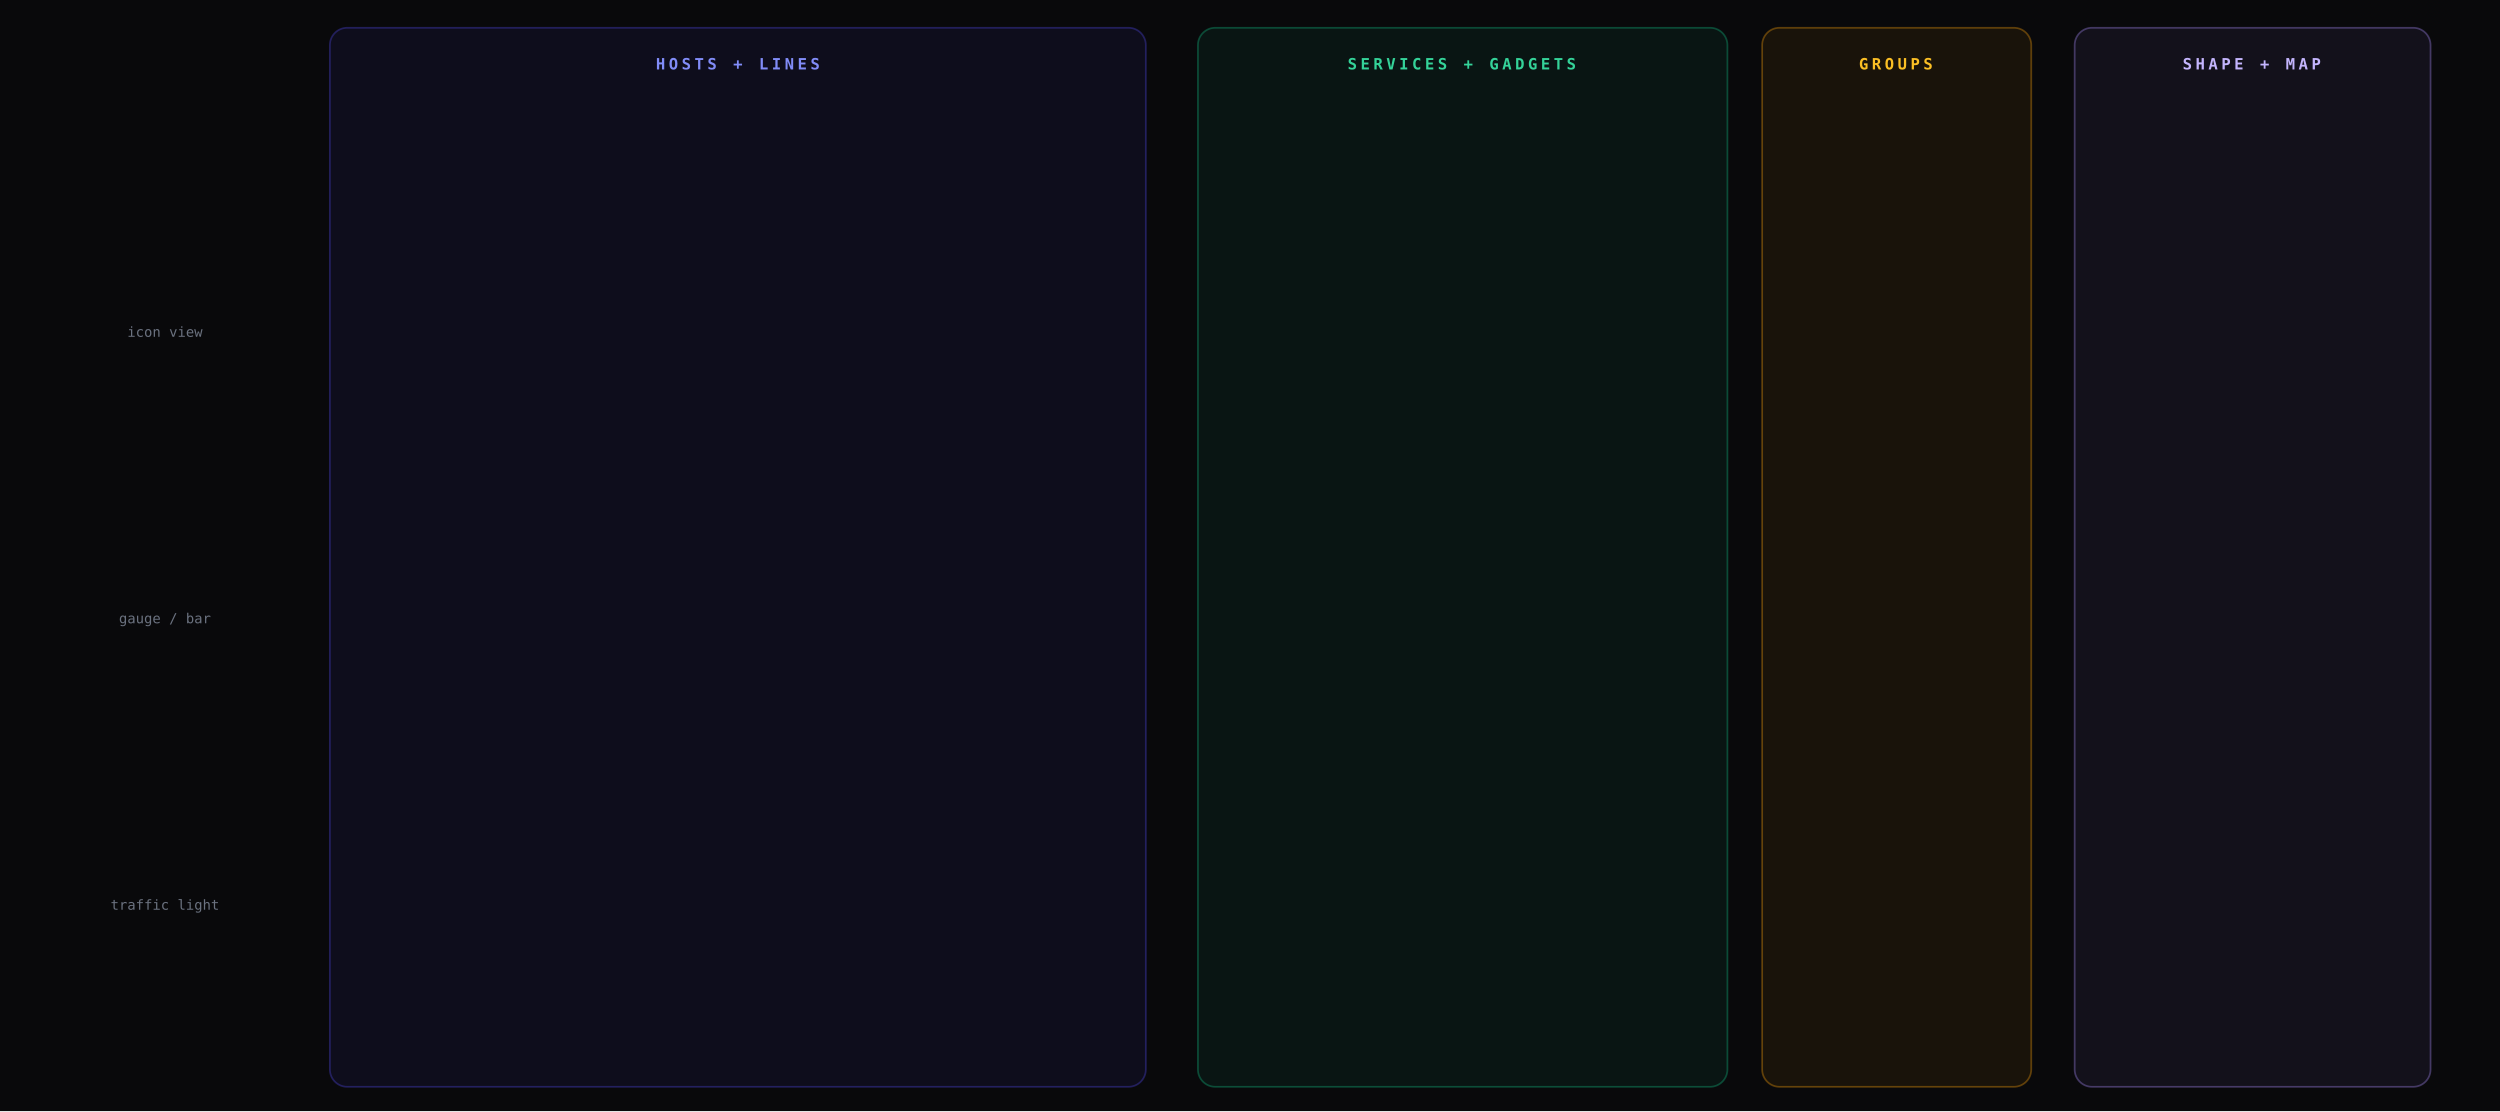
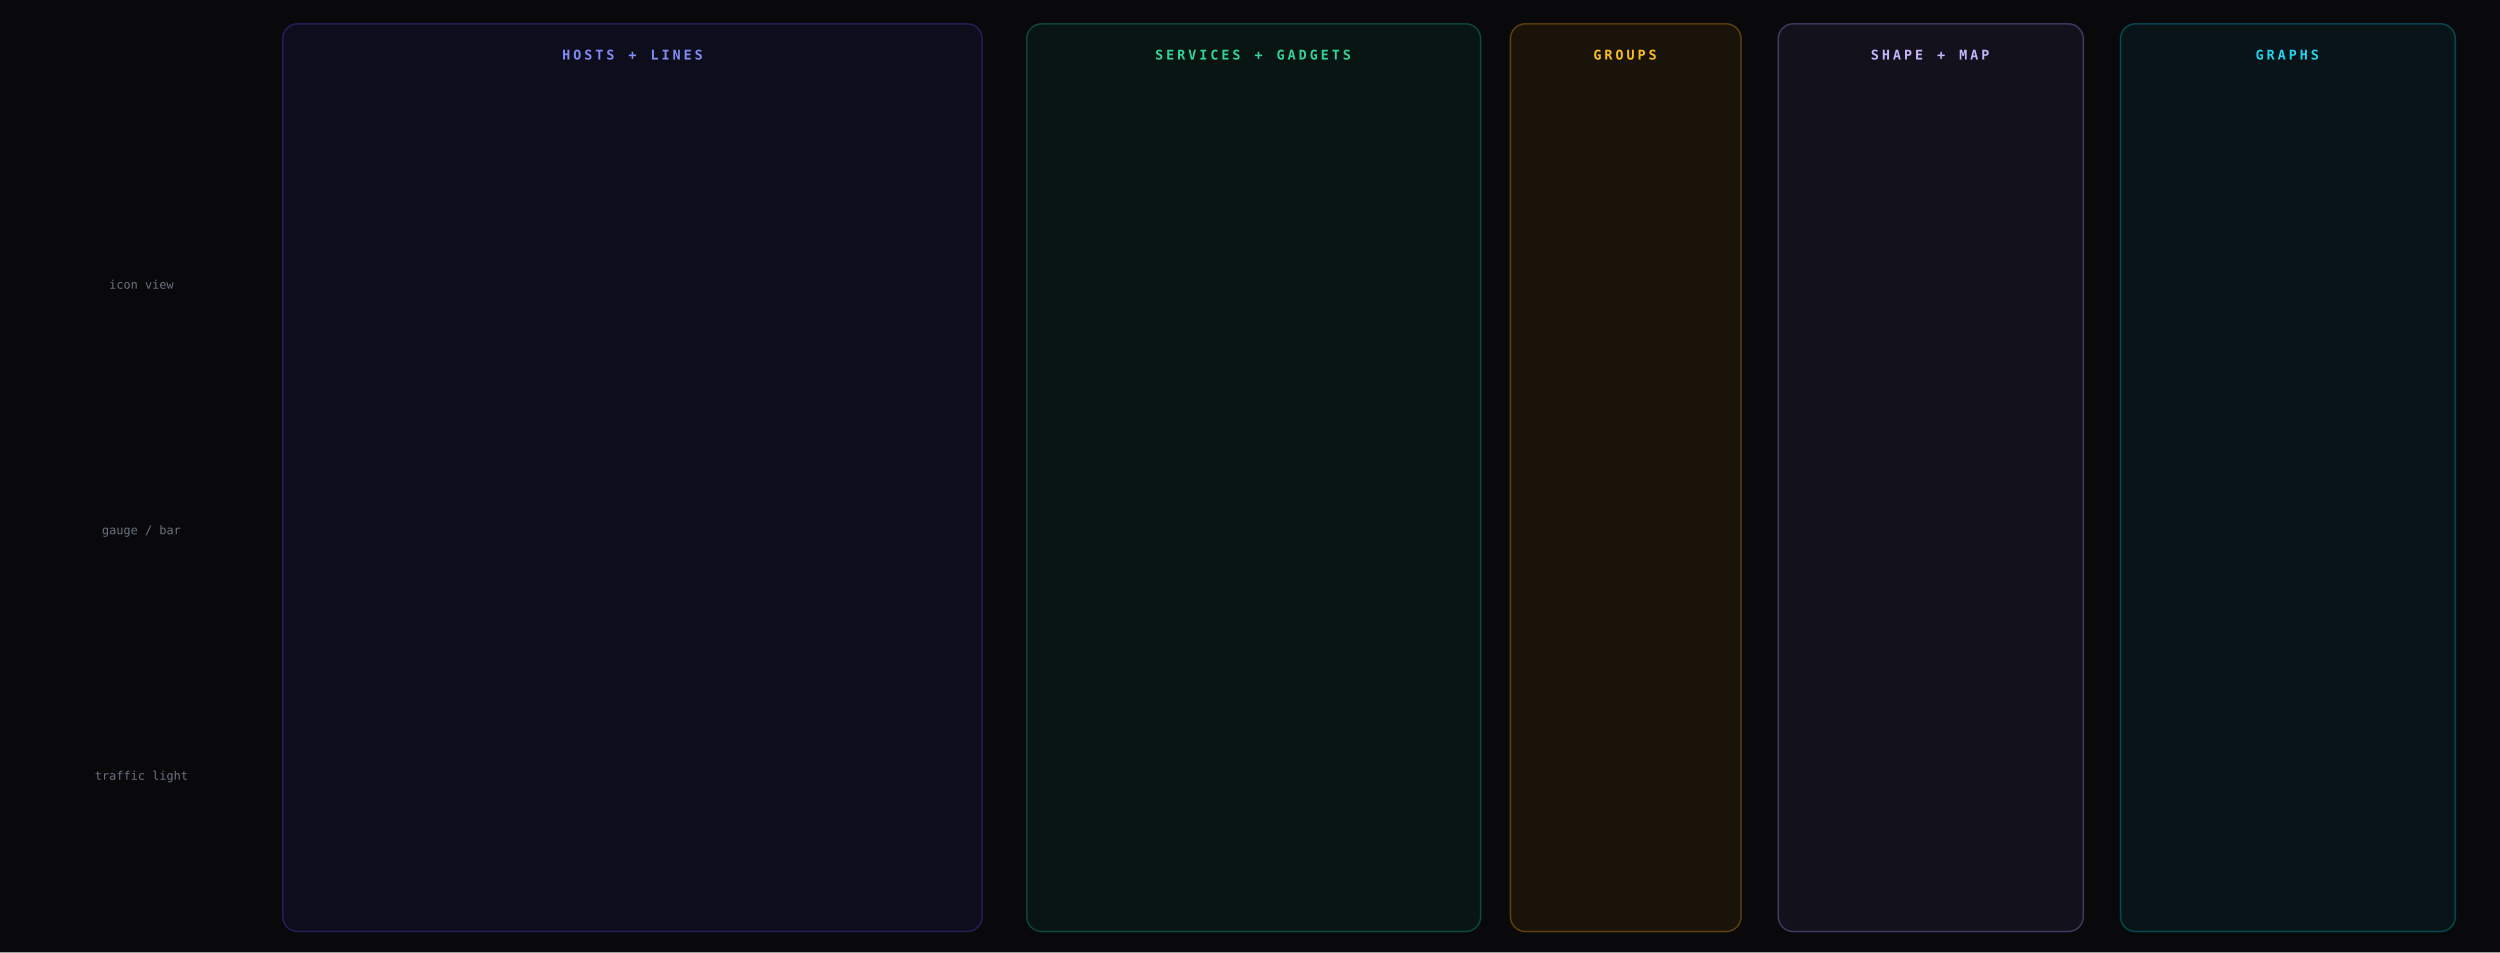
- <svg xmlns="http://www.w3.org/2000/svg" width="1440" height="640">
-   <rect width="1440" height="640" fill="#09090b" />
+ <svg xmlns="http://www.w3.org/2000/svg" width="1680" height="640">
+   <rect width="1680" height="640" fill="#09090b" />
  <rect x="190" y="16" width="470" height="610" rx="10" fill="#4f46e5" fill-opacity="0.08" stroke="#4f46e5" stroke-opacity="0.35" stroke-width="1" />
  <text x="425" y="40" text-anchor="middle" font-family="monospace" font-size="9" font-weight="bold" letter-spacing="2" fill="#818cf8">HOSTS + LINES</text>
  <rect x="690" y="16" width="305" height="610" rx="10" fill="#10b981" fill-opacity="0.07" stroke="#10b981" stroke-opacity="0.35" stroke-width="1" />
  <text x="842" y="40" text-anchor="middle" font-family="monospace" font-size="9" font-weight="bold" letter-spacing="2" fill="#34d399">SERVICES + GADGETS</text>
  <rect x="1015" y="16" width="155" height="610" rx="10" fill="#f59e0b" fill-opacity="0.07" stroke="#f59e0b" stroke-opacity="0.35" stroke-width="1" />
  <text x="1092" y="40" text-anchor="middle" font-family="monospace" font-size="9" font-weight="bold" letter-spacing="2" fill="#fbbf24">GROUPS</text>
  <rect x="1195" y="16" width="205" height="610" rx="10" fill="#a78bfa" fill-opacity="0.07" stroke="#a78bfa" stroke-opacity="0.35" stroke-width="1" />
  <text x="1297" y="40" text-anchor="middle" font-family="monospace" font-size="9" font-weight="bold" letter-spacing="2" fill="#c4b5fd">SHAPE + MAP</text>
+   <rect x="1425" y="16" width="225" height="610" rx="10" fill="#06b6d4" fill-opacity="0.07" stroke="#06b6d4" stroke-opacity="0.35" stroke-width="1" />
+   <text x="1537" y="40" text-anchor="middle" font-family="monospace" font-size="9" font-weight="bold" letter-spacing="2" fill="#22d3ee">GRAPHS</text>
  <text x="95" y="194" text-anchor="middle" font-family="monospace" font-size="8" fill="#6b7280">icon view</text>
  <text x="95" y="359" text-anchor="middle" font-family="monospace" font-size="8" fill="#6b7280">gauge / bar</text>
  <text x="95" y="524" text-anchor="middle" font-family="monospace" font-size="8" fill="#6b7280">traffic light</text>
</svg>
